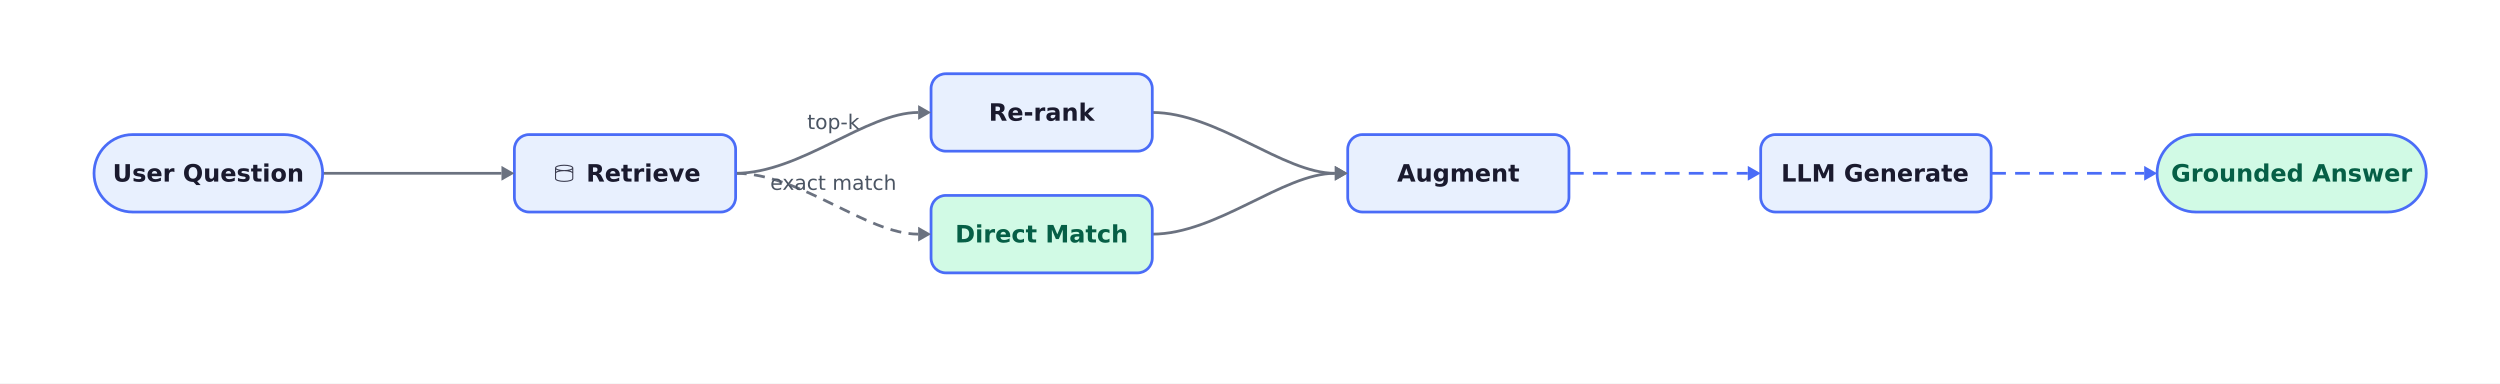
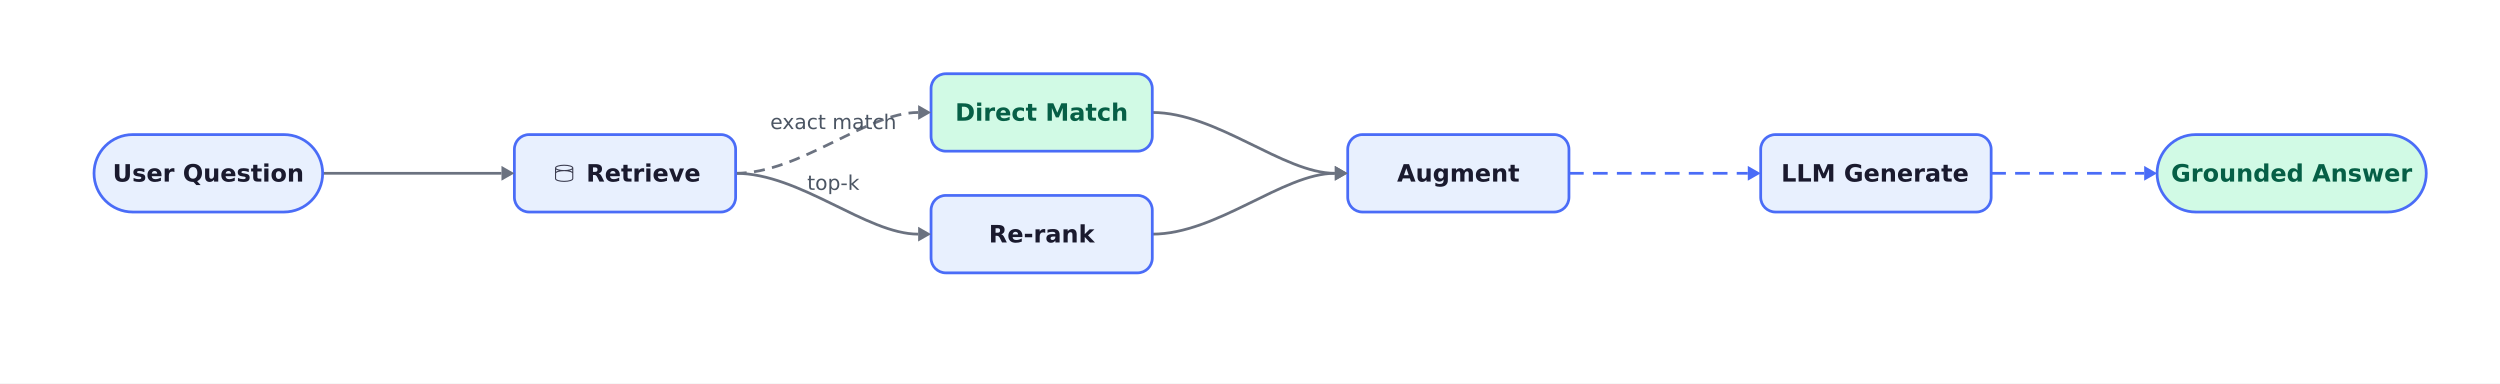
<svg xmlns="http://www.w3.org/2000/svg" height="208" version="1.1" viewBox="0 0 1356 208" width="1356">
  <rect fill="#ffffff" height="208" width="1356" x="0" y="0" />
  <path d="M 175 94 C 210 94 244 94 272 94" fill="none" stroke="#6b7280" stroke-width="1.5" />
-   <path d="M 399 94 C 434 94 470 61 498 61" fill="none" stroke="#6b7280" stroke-width="1.5" />
-   <path d="M 399 94 C 434 94 470 127 498 127" fill="none" stroke="#6b7280" stroke-dasharray="6,4" stroke-width="1.5" />
+   <path d="M 399 94 C 434 94 470 127 498 127" fill="none" stroke="#6b7280" stroke-width="1.5" />
+   <path d="M 399 94 C 434 94 470 61 498 61" fill="none" stroke="#6b7280" stroke-dasharray="6,4" stroke-width="1.5" />
+   <path d="M 625 127 C 660 127 696 94 724 94" fill="none" stroke="#6b7280" stroke-width="1.5" />
  <path d="M 625 61 C 660 61 696 94 724 94" fill="none" stroke="#6b7280" stroke-width="1.5" />
-   <path d="M 625 127 C 660 127 696 94 724 94" fill="none" stroke="#6b7280" stroke-width="1.5" />
  <path d="M 851 94 C 886 94 920 94 948 94" fill="none" stroke="#4a6cf7" stroke-dasharray="8,5" stroke-width="1.5" />
  <path d="M 1080 94 C 1110 94 1140 94 1163 94" fill="none" stroke="#4a6cf7" stroke-dasharray="8,5" stroke-width="1.5" />
  <rect fill="#e8f0fe" height="42" rx="21" stroke="#4a6cf7" stroke-width="1.5" width="124" x="51" y="73" />
  <text dominant-baseline="central" fill="#1a1a2e" font-family="DejaVu Sans, sans-serif" font-size="13" font-weight="600" text-anchor="middle" x="113" y="94">User Question</text>
  <rect fill="#e8f0fe" height="42" rx="8" stroke="#4a6cf7" stroke-width="1.5" width="120" x="279" y="73" />
  <path d="M 4 7 A 8 2.5 0 0 1 20 7 A 8 2.5 0 0 1 4 7 L 4 17 A 8 2.5 0 0 0 20 17 L 20 7 M 4 12 A 8 2.5 0 0 1 20 12" fill="none" opacity="0.85" stroke="#1a1a2e" stroke-width="1" transform="translate(299,87) scale(0.5833)" />
  <text dominant-baseline="central" fill="#1a1a2e" font-family="DejaVu Sans, sans-serif" font-size="13" font-weight="600" text-anchor="middle" x="349" y="94">Retrieve</text>
-   <rect fill="#e8f0fe" height="42" rx="8" stroke="#4a6cf7" stroke-width="1.5" width="120" x="505" y="40" />
-   <text dominant-baseline="central" fill="#1a1a2e" font-family="DejaVu Sans, sans-serif" font-size="13" font-weight="600" text-anchor="middle" x="565" y="61">Re-rank</text>
-   <rect fill="#d1fae5" height="42" rx="8" stroke="#4a6cf7" stroke-width="1.5" width="120" x="505" y="106" />
-   <text dominant-baseline="central" fill="#065f46" font-family="DejaVu Sans, sans-serif" font-size="13" font-weight="600" text-anchor="middle" x="565" y="127">Direct Match</text>
+   <rect fill="#d1fae5" height="42" rx="8" stroke="#4a6cf7" stroke-width="1.5" width="120" x="505" y="40" />
+   <text dominant-baseline="central" fill="#065f46" font-family="DejaVu Sans, sans-serif" font-size="13" font-weight="600" text-anchor="middle" x="565" y="61">Direct Match</text>
+   <rect fill="#e8f0fe" height="42" rx="8" stroke="#4a6cf7" stroke-width="1.5" width="120" x="505" y="106" />
+   <text dominant-baseline="central" fill="#1a1a2e" font-family="DejaVu Sans, sans-serif" font-size="13" font-weight="600" text-anchor="middle" x="565" y="127">Re-rank</text>
  <rect fill="#e8f0fe" height="42" rx="8" stroke="#4a6cf7" stroke-width="1.5" width="120" x="731" y="73" />
  <text dominant-baseline="central" fill="#1a1a2e" font-family="DejaVu Sans, sans-serif" font-size="13" font-weight="600" text-anchor="middle" x="791" y="94">Augment</text>
  <rect fill="#e8f0fe" height="42" rx="8" stroke="#4a6cf7" stroke-width="1.5" width="125" x="955" y="73" />
  <text dominant-baseline="central" fill="#1a1a2e" font-family="DejaVu Sans, sans-serif" font-size="13" font-weight="600" text-anchor="middle" x="1017" y="94">LLM Generate</text>
  <rect fill="#d1fae5" height="42" rx="21" stroke="#4a6cf7" stroke-width="1.5" width="146" x="1170" y="73" />
  <text dominant-baseline="central" fill="#065f46" font-family="DejaVu Sans, sans-serif" font-size="13" font-weight="600" text-anchor="middle" x="1243" y="94">Grounded Answer</text>
  <path d="M 279 94 L 272 90 L 272 98 Z" fill="#6b7280" stroke="none" stroke-width="0" />
+   <path d="M 505 127 L 498 123 L 498 131 Z" fill="#6b7280" stroke="none" stroke-width="0" />
  <path d="M 505 61 L 498 57 L 498 65 Z" fill="#6b7280" stroke="none" stroke-width="0" />
-   <path d="M 505 127 L 498 123 L 498 131 Z" fill="#6b7280" stroke="none" stroke-width="0" />
  <path d="M 731 94 L 724 90 L 724 98 Z" fill="#6b7280" stroke="none" stroke-width="0" />
  <path d="M 731 94 L 724 90 L 724 98 Z" fill="#6b7280" stroke="none" stroke-width="0" />
  <path d="M 955 94 L 948 90 L 948 98 Z" fill="#4a6cf7" stroke="none" stroke-width="0" />
  <path d="M 1170 94 L 1163 90 L 1163 98 Z" fill="#4a6cf7" stroke="none" stroke-width="0" />
-   <text dominant-baseline="auto" fill="#4b5563" font-family="DejaVu Sans, sans-serif" font-size="11" font-weight="400" text-anchor="middle" x="452" y="70">top-k</text>
-   <text dominant-baseline="auto" fill="#4b5563" font-family="DejaVu Sans, sans-serif" font-size="11" font-weight="400" text-anchor="middle" x="452" y="103">exact match</text>
+   <text dominant-baseline="auto" fill="#4b5563" font-family="DejaVu Sans, sans-serif" font-size="11" font-weight="400" text-anchor="middle" x="452" y="103">top-k</text>
+   <text dominant-baseline="auto" fill="#4b5563" font-family="DejaVu Sans, sans-serif" font-size="11" font-weight="400" text-anchor="middle" x="452" y="70">exact match</text>
</svg>
